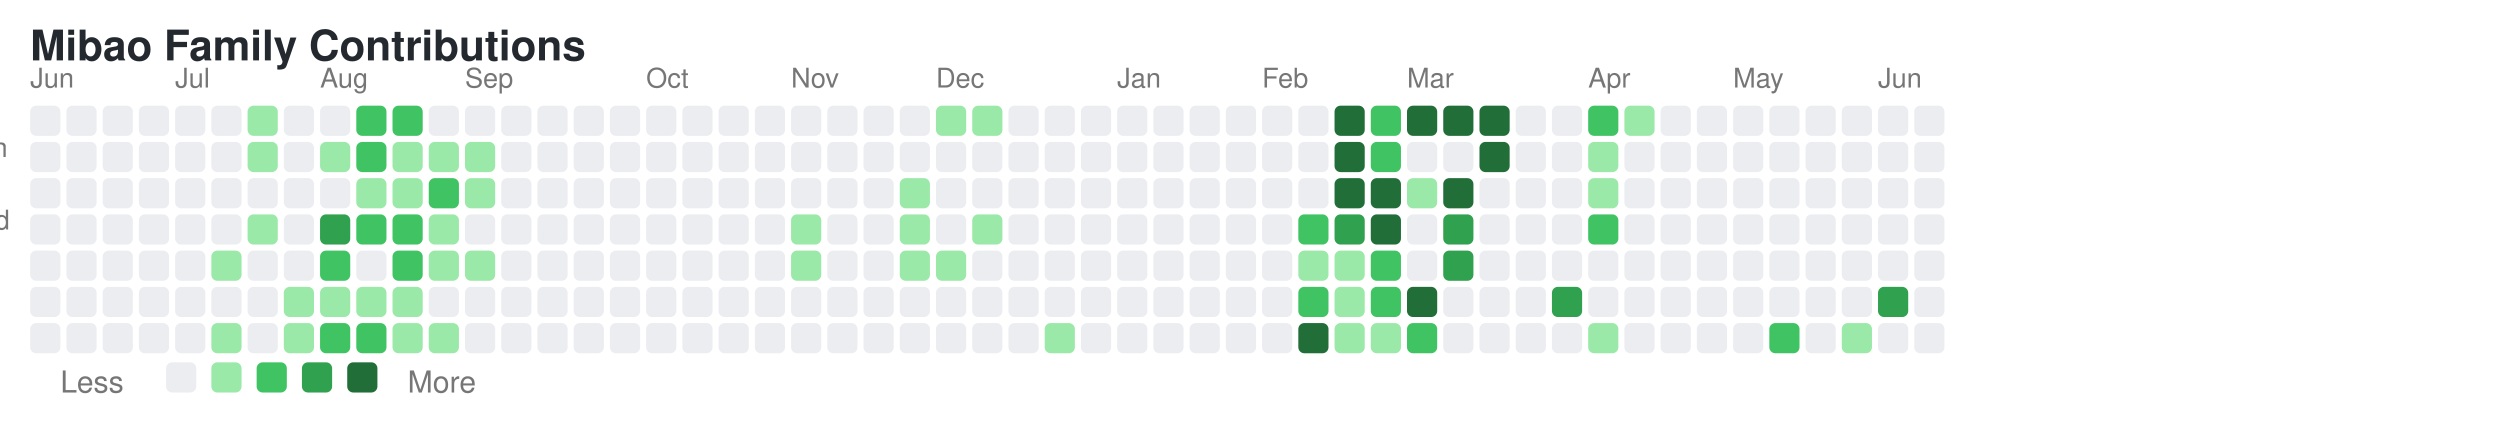
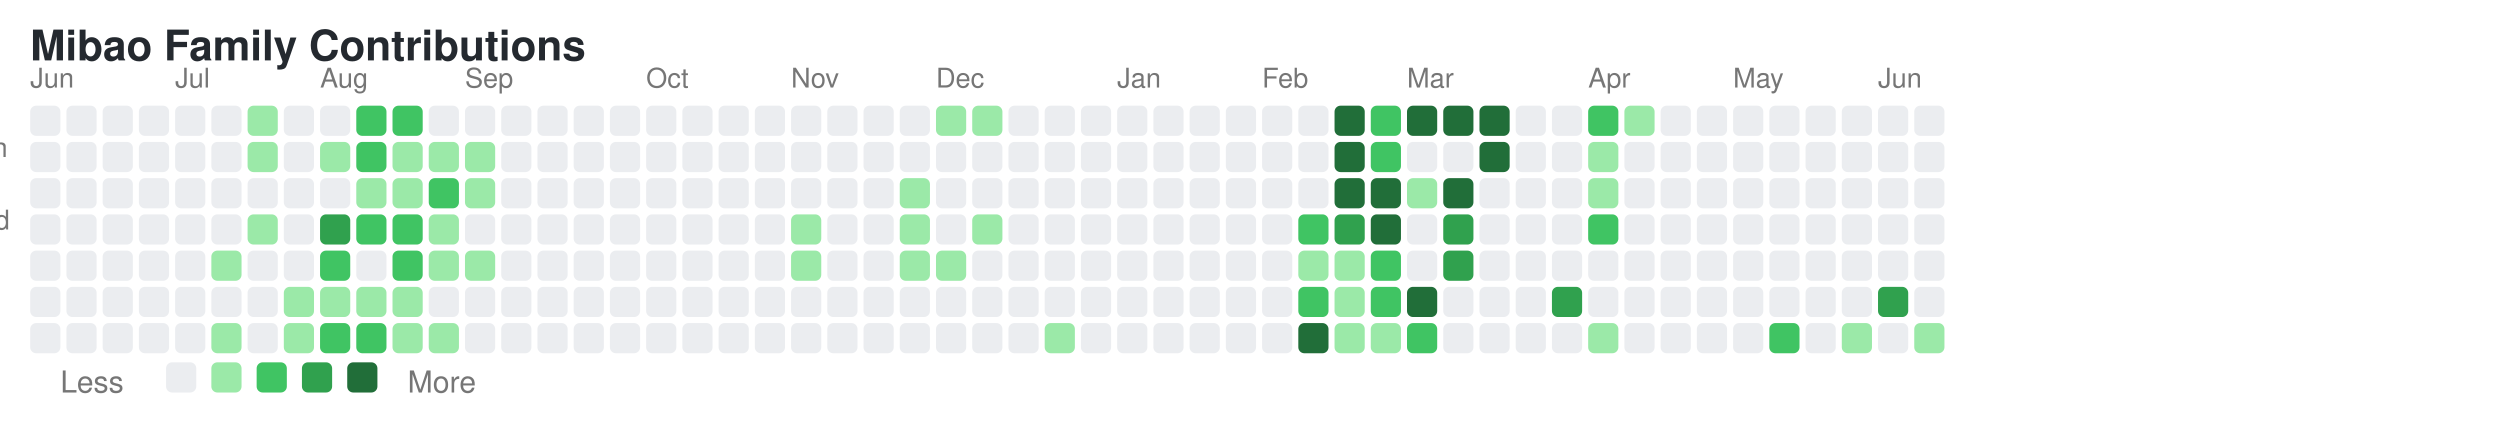
<svg xmlns="http://www.w3.org/2000/svg" width="828" height="140">
  <text x="10" y="20" font-family="-apple-system, BlinkMacSystemFont, Segoe UI, Helvetica, Arial, sans-serif" font-size="14" font-weight="600" fill="#24292f">Mibao Family Contributions</text>
  <g transform="translate(10, 35)">
    <text x="0" y="-6" font-family="-apple-system, BlinkMacSystemFont, Segoe UI, Helvetica, Arial, sans-serif" font-size="9" fill="#767676">Jun</text>
    <text x="48" y="-6" font-family="-apple-system, BlinkMacSystemFont, Segoe UI, Helvetica, Arial, sans-serif" font-size="9" fill="#767676">Jul</text>
    <text x="96" y="-6" font-family="-apple-system, BlinkMacSystemFont, Segoe UI, Helvetica, Arial, sans-serif" font-size="9" fill="#767676">Aug</text>
    <text x="144" y="-6" font-family="-apple-system, BlinkMacSystemFont, Segoe UI, Helvetica, Arial, sans-serif" font-size="9" fill="#767676">Sep</text>
    <text x="204" y="-6" font-family="-apple-system, BlinkMacSystemFont, Segoe UI, Helvetica, Arial, sans-serif" font-size="9" fill="#767676">Oct</text>
    <text x="252" y="-6" font-family="-apple-system, BlinkMacSystemFont, Segoe UI, Helvetica, Arial, sans-serif" font-size="9" fill="#767676">Nov</text>
    <text x="300" y="-6" font-family="-apple-system, BlinkMacSystemFont, Segoe UI, Helvetica, Arial, sans-serif" font-size="9" fill="#767676">Dec</text>
    <text x="360" y="-6" font-family="-apple-system, BlinkMacSystemFont, Segoe UI, Helvetica, Arial, sans-serif" font-size="9" fill="#767676">Jan</text>
    <text x="408" y="-6" font-family="-apple-system, BlinkMacSystemFont, Segoe UI, Helvetica, Arial, sans-serif" font-size="9" fill="#767676">Feb</text>
    <text x="456" y="-6" font-family="-apple-system, BlinkMacSystemFont, Segoe UI, Helvetica, Arial, sans-serif" font-size="9" fill="#767676">Mar</text>
    <text x="516" y="-6" font-family="-apple-system, BlinkMacSystemFont, Segoe UI, Helvetica, Arial, sans-serif" font-size="9" fill="#767676">Apr</text>
    <text x="564" y="-6" font-family="-apple-system, BlinkMacSystemFont, Segoe UI, Helvetica, Arial, sans-serif" font-size="9" fill="#767676">May</text>
    <text x="612" y="-6" font-family="-apple-system, BlinkMacSystemFont, Segoe UI, Helvetica, Arial, sans-serif" font-size="9" fill="#767676">Jun</text>
    <text x="-25" y="17.0" font-family="-apple-system, BlinkMacSystemFont, Segoe UI, Helvetica, Arial, sans-serif" font-size="9" fill="#767676">Mon</text>
    <text x="-25" y="41.0" font-family="-apple-system, BlinkMacSystemFont, Segoe UI, Helvetica, Arial, sans-serif" font-size="9" fill="#767676">Wed</text>
    <text x="-25" y="65.0" font-family="-apple-system, BlinkMacSystemFont, Segoe UI, Helvetica, Arial, sans-serif" font-size="9" fill="#767676">Fri</text>
    <rect x="0" y="0" width="10" height="10" fill="#ebedf0" rx="2" />
    <rect x="0" y="12" width="10" height="10" fill="#ebedf0" rx="2" />
    <rect x="0" y="24" width="10" height="10" fill="#ebedf0" rx="2" />
    <rect x="0" y="36" width="10" height="10" fill="#ebedf0" rx="2" />
    <rect x="0" y="48" width="10" height="10" fill="#ebedf0" rx="2" />
    <rect x="0" y="60" width="10" height="10" fill="#ebedf0" rx="2" />
    <rect x="0" y="72" width="10" height="10" fill="#ebedf0" rx="2" />
    <rect x="12" y="0" width="10" height="10" fill="#ebedf0" rx="2" />
    <rect x="12" y="12" width="10" height="10" fill="#ebedf0" rx="2" />
    <rect x="12" y="24" width="10" height="10" fill="#ebedf0" rx="2" />
    <rect x="12" y="36" width="10" height="10" fill="#ebedf0" rx="2" />
    <rect x="12" y="48" width="10" height="10" fill="#ebedf0" rx="2" />
    <rect x="12" y="60" width="10" height="10" fill="#ebedf0" rx="2" />
    <rect x="12" y="72" width="10" height="10" fill="#ebedf0" rx="2" />
    <rect x="24" y="0" width="10" height="10" fill="#ebedf0" rx="2" />
    <rect x="24" y="12" width="10" height="10" fill="#ebedf0" rx="2" />
    <rect x="24" y="24" width="10" height="10" fill="#ebedf0" rx="2" />
    <rect x="24" y="36" width="10" height="10" fill="#ebedf0" rx="2" />
    <rect x="24" y="48" width="10" height="10" fill="#ebedf0" rx="2" />
    <rect x="24" y="60" width="10" height="10" fill="#ebedf0" rx="2" />
    <rect x="24" y="72" width="10" height="10" fill="#ebedf0" rx="2" />
    <rect x="36" y="0" width="10" height="10" fill="#ebedf0" rx="2" />
    <rect x="36" y="12" width="10" height="10" fill="#ebedf0" rx="2" />
    <rect x="36" y="24" width="10" height="10" fill="#ebedf0" rx="2" />
    <rect x="36" y="36" width="10" height="10" fill="#ebedf0" rx="2" />
    <rect x="36" y="48" width="10" height="10" fill="#ebedf0" rx="2" />
    <rect x="36" y="60" width="10" height="10" fill="#ebedf0" rx="2" />
    <rect x="36" y="72" width="10" height="10" fill="#ebedf0" rx="2" />
    <rect x="48" y="0" width="10" height="10" fill="#ebedf0" rx="2" />
    <rect x="48" y="12" width="10" height="10" fill="#ebedf0" rx="2" />
    <rect x="48" y="24" width="10" height="10" fill="#ebedf0" rx="2" />
    <rect x="48" y="36" width="10" height="10" fill="#ebedf0" rx="2" />
    <rect x="48" y="48" width="10" height="10" fill="#ebedf0" rx="2" />
    <rect x="48" y="60" width="10" height="10" fill="#ebedf0" rx="2" />
    <rect x="48" y="72" width="10" height="10" fill="#ebedf0" rx="2" />
    <rect x="60" y="0" width="10" height="10" fill="#ebedf0" rx="2" />
    <rect x="60" y="12" width="10" height="10" fill="#ebedf0" rx="2" />
    <rect x="60" y="24" width="10" height="10" fill="#ebedf0" rx="2" />
    <rect x="60" y="36" width="10" height="10" fill="#ebedf0" rx="2" />
    <rect x="60" y="48" width="10" height="10" fill="#9be9a8" rx="2" />
    <rect x="60" y="60" width="10" height="10" fill="#ebedf0" rx="2" />
    <rect x="60" y="72" width="10" height="10" fill="#9be9a8" rx="2" />
    <rect x="72" y="0" width="10" height="10" fill="#9be9a8" rx="2" />
    <rect x="72" y="12" width="10" height="10" fill="#9be9a8" rx="2" />
    <rect x="72" y="24" width="10" height="10" fill="#ebedf0" rx="2" />
    <rect x="72" y="36" width="10" height="10" fill="#9be9a8" rx="2" />
    <rect x="72" y="48" width="10" height="10" fill="#ebedf0" rx="2" />
    <rect x="72" y="60" width="10" height="10" fill="#ebedf0" rx="2" />
    <rect x="72" y="72" width="10" height="10" fill="#ebedf0" rx="2" />
    <rect x="84" y="0" width="10" height="10" fill="#ebedf0" rx="2" />
    <rect x="84" y="12" width="10" height="10" fill="#ebedf0" rx="2" />
    <rect x="84" y="24" width="10" height="10" fill="#ebedf0" rx="2" />
    <rect x="84" y="36" width="10" height="10" fill="#ebedf0" rx="2" />
    <rect x="84" y="48" width="10" height="10" fill="#ebedf0" rx="2" />
    <rect x="84" y="60" width="10" height="10" fill="#9be9a8" rx="2" />
    <rect x="84" y="72" width="10" height="10" fill="#9be9a8" rx="2" />
    <rect x="96" y="0" width="10" height="10" fill="#ebedf0" rx="2" />
    <rect x="96" y="12" width="10" height="10" fill="#9be9a8" rx="2" />
    <rect x="96" y="24" width="10" height="10" fill="#ebedf0" rx="2" />
    <rect x="96" y="36" width="10" height="10" fill="#30a14e" rx="2" />
    <rect x="96" y="48" width="10" height="10" fill="#40c463" rx="2" />
    <rect x="96" y="60" width="10" height="10" fill="#9be9a8" rx="2" />
    <rect x="96" y="72" width="10" height="10" fill="#40c463" rx="2" />
    <rect x="108" y="0" width="10" height="10" fill="#40c463" rx="2" />
    <rect x="108" y="12" width="10" height="10" fill="#40c463" rx="2" />
    <rect x="108" y="24" width="10" height="10" fill="#9be9a8" rx="2" />
    <rect x="108" y="36" width="10" height="10" fill="#40c463" rx="2" />
    <rect x="108" y="48" width="10" height="10" fill="#ebedf0" rx="2" />
    <rect x="108" y="60" width="10" height="10" fill="#9be9a8" rx="2" />
    <rect x="108" y="72" width="10" height="10" fill="#40c463" rx="2" />
    <rect x="120" y="0" width="10" height="10" fill="#40c463" rx="2" />
    <rect x="120" y="12" width="10" height="10" fill="#9be9a8" rx="2" />
    <rect x="120" y="24" width="10" height="10" fill="#9be9a8" rx="2" />
    <rect x="120" y="36" width="10" height="10" fill="#40c463" rx="2" />
    <rect x="120" y="48" width="10" height="10" fill="#40c463" rx="2" />
    <rect x="120" y="60" width="10" height="10" fill="#9be9a8" rx="2" />
    <rect x="120" y="72" width="10" height="10" fill="#9be9a8" rx="2" />
    <rect x="132" y="0" width="10" height="10" fill="#ebedf0" rx="2" />
    <rect x="132" y="12" width="10" height="10" fill="#9be9a8" rx="2" />
    <rect x="132" y="24" width="10" height="10" fill="#40c463" rx="2" />
    <rect x="132" y="36" width="10" height="10" fill="#9be9a8" rx="2" />
    <rect x="132" y="48" width="10" height="10" fill="#9be9a8" rx="2" />
    <rect x="132" y="60" width="10" height="10" fill="#ebedf0" rx="2" />
    <rect x="132" y="72" width="10" height="10" fill="#9be9a8" rx="2" />
    <rect x="144" y="0" width="10" height="10" fill="#ebedf0" rx="2" />
    <rect x="144" y="12" width="10" height="10" fill="#9be9a8" rx="2" />
    <rect x="144" y="24" width="10" height="10" fill="#9be9a8" rx="2" />
    <rect x="144" y="36" width="10" height="10" fill="#ebedf0" rx="2" />
    <rect x="144" y="48" width="10" height="10" fill="#9be9a8" rx="2" />
    <rect x="144" y="60" width="10" height="10" fill="#ebedf0" rx="2" />
    <rect x="144" y="72" width="10" height="10" fill="#ebedf0" rx="2" />
    <rect x="156" y="0" width="10" height="10" fill="#ebedf0" rx="2" />
    <rect x="156" y="12" width="10" height="10" fill="#ebedf0" rx="2" />
    <rect x="156" y="24" width="10" height="10" fill="#ebedf0" rx="2" />
    <rect x="156" y="36" width="10" height="10" fill="#ebedf0" rx="2" />
    <rect x="156" y="48" width="10" height="10" fill="#ebedf0" rx="2" />
    <rect x="156" y="60" width="10" height="10" fill="#ebedf0" rx="2" />
    <rect x="156" y="72" width="10" height="10" fill="#ebedf0" rx="2" />
    <rect x="168" y="0" width="10" height="10" fill="#ebedf0" rx="2" />
    <rect x="168" y="12" width="10" height="10" fill="#ebedf0" rx="2" />
    <rect x="168" y="24" width="10" height="10" fill="#ebedf0" rx="2" />
    <rect x="168" y="36" width="10" height="10" fill="#ebedf0" rx="2" />
    <rect x="168" y="48" width="10" height="10" fill="#ebedf0" rx="2" />
    <rect x="168" y="60" width="10" height="10" fill="#ebedf0" rx="2" />
    <rect x="168" y="72" width="10" height="10" fill="#ebedf0" rx="2" />
    <rect x="180" y="0" width="10" height="10" fill="#ebedf0" rx="2" />
    <rect x="180" y="12" width="10" height="10" fill="#ebedf0" rx="2" />
    <rect x="180" y="24" width="10" height="10" fill="#ebedf0" rx="2" />
    <rect x="180" y="36" width="10" height="10" fill="#ebedf0" rx="2" />
    <rect x="180" y="48" width="10" height="10" fill="#ebedf0" rx="2" />
    <rect x="180" y="60" width="10" height="10" fill="#ebedf0" rx="2" />
    <rect x="180" y="72" width="10" height="10" fill="#ebedf0" rx="2" />
    <rect x="192" y="0" width="10" height="10" fill="#ebedf0" rx="2" />
    <rect x="192" y="12" width="10" height="10" fill="#ebedf0" rx="2" />
    <rect x="192" y="24" width="10" height="10" fill="#ebedf0" rx="2" />
    <rect x="192" y="36" width="10" height="10" fill="#ebedf0" rx="2" />
    <rect x="192" y="48" width="10" height="10" fill="#ebedf0" rx="2" />
    <rect x="192" y="60" width="10" height="10" fill="#ebedf0" rx="2" />
    <rect x="192" y="72" width="10" height="10" fill="#ebedf0" rx="2" />
    <rect x="204" y="0" width="10" height="10" fill="#ebedf0" rx="2" />
    <rect x="204" y="12" width="10" height="10" fill="#ebedf0" rx="2" />
    <rect x="204" y="24" width="10" height="10" fill="#ebedf0" rx="2" />
    <rect x="204" y="36" width="10" height="10" fill="#ebedf0" rx="2" />
    <rect x="204" y="48" width="10" height="10" fill="#ebedf0" rx="2" />
    <rect x="204" y="60" width="10" height="10" fill="#ebedf0" rx="2" />
    <rect x="204" y="72" width="10" height="10" fill="#ebedf0" rx="2" />
    <rect x="216" y="0" width="10" height="10" fill="#ebedf0" rx="2" />
    <rect x="216" y="12" width="10" height="10" fill="#ebedf0" rx="2" />
    <rect x="216" y="24" width="10" height="10" fill="#ebedf0" rx="2" />
    <rect x="216" y="36" width="10" height="10" fill="#ebedf0" rx="2" />
    <rect x="216" y="48" width="10" height="10" fill="#ebedf0" rx="2" />
    <rect x="216" y="60" width="10" height="10" fill="#ebedf0" rx="2" />
    <rect x="216" y="72" width="10" height="10" fill="#ebedf0" rx="2" />
    <rect x="228" y="0" width="10" height="10" fill="#ebedf0" rx="2" />
    <rect x="228" y="12" width="10" height="10" fill="#ebedf0" rx="2" />
    <rect x="228" y="24" width="10" height="10" fill="#ebedf0" rx="2" />
    <rect x="228" y="36" width="10" height="10" fill="#ebedf0" rx="2" />
    <rect x="228" y="48" width="10" height="10" fill="#ebedf0" rx="2" />
    <rect x="228" y="60" width="10" height="10" fill="#ebedf0" rx="2" />
    <rect x="228" y="72" width="10" height="10" fill="#ebedf0" rx="2" />
    <rect x="240" y="0" width="10" height="10" fill="#ebedf0" rx="2" />
    <rect x="240" y="12" width="10" height="10" fill="#ebedf0" rx="2" />
    <rect x="240" y="24" width="10" height="10" fill="#ebedf0" rx="2" />
    <rect x="240" y="36" width="10" height="10" fill="#ebedf0" rx="2" />
    <rect x="240" y="48" width="10" height="10" fill="#ebedf0" rx="2" />
    <rect x="240" y="60" width="10" height="10" fill="#ebedf0" rx="2" />
    <rect x="240" y="72" width="10" height="10" fill="#ebedf0" rx="2" />
    <rect x="252" y="0" width="10" height="10" fill="#ebedf0" rx="2" />
    <rect x="252" y="12" width="10" height="10" fill="#ebedf0" rx="2" />
    <rect x="252" y="24" width="10" height="10" fill="#ebedf0" rx="2" />
    <rect x="252" y="36" width="10" height="10" fill="#9be9a8" rx="2" />
    <rect x="252" y="48" width="10" height="10" fill="#9be9a8" rx="2" />
    <rect x="252" y="60" width="10" height="10" fill="#ebedf0" rx="2" />
    <rect x="252" y="72" width="10" height="10" fill="#ebedf0" rx="2" />
    <rect x="264" y="0" width="10" height="10" fill="#ebedf0" rx="2" />
    <rect x="264" y="12" width="10" height="10" fill="#ebedf0" rx="2" />
    <rect x="264" y="24" width="10" height="10" fill="#ebedf0" rx="2" />
    <rect x="264" y="36" width="10" height="10" fill="#ebedf0" rx="2" />
    <rect x="264" y="48" width="10" height="10" fill="#ebedf0" rx="2" />
    <rect x="264" y="60" width="10" height="10" fill="#ebedf0" rx="2" />
    <rect x="264" y="72" width="10" height="10" fill="#ebedf0" rx="2" />
    <rect x="276" y="0" width="10" height="10" fill="#ebedf0" rx="2" />
    <rect x="276" y="12" width="10" height="10" fill="#ebedf0" rx="2" />
    <rect x="276" y="24" width="10" height="10" fill="#ebedf0" rx="2" />
    <rect x="276" y="36" width="10" height="10" fill="#ebedf0" rx="2" />
    <rect x="276" y="48" width="10" height="10" fill="#ebedf0" rx="2" />
    <rect x="276" y="60" width="10" height="10" fill="#ebedf0" rx="2" />
    <rect x="276" y="72" width="10" height="10" fill="#ebedf0" rx="2" />
    <rect x="288" y="0" width="10" height="10" fill="#ebedf0" rx="2" />
    <rect x="288" y="12" width="10" height="10" fill="#ebedf0" rx="2" />
    <rect x="288" y="24" width="10" height="10" fill="#9be9a8" rx="2" />
    <rect x="288" y="36" width="10" height="10" fill="#9be9a8" rx="2" />
    <rect x="288" y="48" width="10" height="10" fill="#9be9a8" rx="2" />
    <rect x="288" y="60" width="10" height="10" fill="#ebedf0" rx="2" />
    <rect x="288" y="72" width="10" height="10" fill="#ebedf0" rx="2" />
    <rect x="300" y="0" width="10" height="10" fill="#9be9a8" rx="2" />
    <rect x="300" y="12" width="10" height="10" fill="#ebedf0" rx="2" />
    <rect x="300" y="24" width="10" height="10" fill="#ebedf0" rx="2" />
    <rect x="300" y="36" width="10" height="10" fill="#ebedf0" rx="2" />
    <rect x="300" y="48" width="10" height="10" fill="#9be9a8" rx="2" />
    <rect x="300" y="60" width="10" height="10" fill="#ebedf0" rx="2" />
    <rect x="300" y="72" width="10" height="10" fill="#ebedf0" rx="2" />
    <rect x="312" y="0" width="10" height="10" fill="#9be9a8" rx="2" />
    <rect x="312" y="12" width="10" height="10" fill="#ebedf0" rx="2" />
    <rect x="312" y="24" width="10" height="10" fill="#ebedf0" rx="2" />
    <rect x="312" y="36" width="10" height="10" fill="#9be9a8" rx="2" />
    <rect x="312" y="48" width="10" height="10" fill="#ebedf0" rx="2" />
    <rect x="312" y="60" width="10" height="10" fill="#ebedf0" rx="2" />
    <rect x="312" y="72" width="10" height="10" fill="#ebedf0" rx="2" />
    <rect x="324" y="0" width="10" height="10" fill="#ebedf0" rx="2" />
    <rect x="324" y="12" width="10" height="10" fill="#ebedf0" rx="2" />
    <rect x="324" y="24" width="10" height="10" fill="#ebedf0" rx="2" />
    <rect x="324" y="36" width="10" height="10" fill="#ebedf0" rx="2" />
    <rect x="324" y="48" width="10" height="10" fill="#ebedf0" rx="2" />
    <rect x="324" y="60" width="10" height="10" fill="#ebedf0" rx="2" />
    <rect x="324" y="72" width="10" height="10" fill="#ebedf0" rx="2" />
    <rect x="336" y="0" width="10" height="10" fill="#ebedf0" rx="2" />
    <rect x="336" y="12" width="10" height="10" fill="#ebedf0" rx="2" />
    <rect x="336" y="24" width="10" height="10" fill="#ebedf0" rx="2" />
    <rect x="336" y="36" width="10" height="10" fill="#ebedf0" rx="2" />
    <rect x="336" y="48" width="10" height="10" fill="#ebedf0" rx="2" />
    <rect x="336" y="60" width="10" height="10" fill="#ebedf0" rx="2" />
    <rect x="336" y="72" width="10" height="10" fill="#9be9a8" rx="2" />
    <rect x="348" y="0" width="10" height="10" fill="#ebedf0" rx="2" />
    <rect x="348" y="12" width="10" height="10" fill="#ebedf0" rx="2" />
    <rect x="348" y="24" width="10" height="10" fill="#ebedf0" rx="2" />
    <rect x="348" y="36" width="10" height="10" fill="#ebedf0" rx="2" />
    <rect x="348" y="48" width="10" height="10" fill="#ebedf0" rx="2" />
    <rect x="348" y="60" width="10" height="10" fill="#ebedf0" rx="2" />
    <rect x="348" y="72" width="10" height="10" fill="#ebedf0" rx="2" />
    <rect x="360" y="0" width="10" height="10" fill="#ebedf0" rx="2" />
    <rect x="360" y="12" width="10" height="10" fill="#ebedf0" rx="2" />
    <rect x="360" y="24" width="10" height="10" fill="#ebedf0" rx="2" />
    <rect x="360" y="36" width="10" height="10" fill="#ebedf0" rx="2" />
    <rect x="360" y="48" width="10" height="10" fill="#ebedf0" rx="2" />
    <rect x="360" y="60" width="10" height="10" fill="#ebedf0" rx="2" />
    <rect x="360" y="72" width="10" height="10" fill="#ebedf0" rx="2" />
    <rect x="372" y="0" width="10" height="10" fill="#ebedf0" rx="2" />
    <rect x="372" y="12" width="10" height="10" fill="#ebedf0" rx="2" />
    <rect x="372" y="24" width="10" height="10" fill="#ebedf0" rx="2" />
    <rect x="372" y="36" width="10" height="10" fill="#ebedf0" rx="2" />
    <rect x="372" y="48" width="10" height="10" fill="#ebedf0" rx="2" />
    <rect x="372" y="60" width="10" height="10" fill="#ebedf0" rx="2" />
    <rect x="372" y="72" width="10" height="10" fill="#ebedf0" rx="2" />
    <rect x="384" y="0" width="10" height="10" fill="#ebedf0" rx="2" />
    <rect x="384" y="12" width="10" height="10" fill="#ebedf0" rx="2" />
    <rect x="384" y="24" width="10" height="10" fill="#ebedf0" rx="2" />
    <rect x="384" y="36" width="10" height="10" fill="#ebedf0" rx="2" />
    <rect x="384" y="48" width="10" height="10" fill="#ebedf0" rx="2" />
    <rect x="384" y="60" width="10" height="10" fill="#ebedf0" rx="2" />
    <rect x="384" y="72" width="10" height="10" fill="#ebedf0" rx="2" />
    <rect x="396" y="0" width="10" height="10" fill="#ebedf0" rx="2" />
    <rect x="396" y="12" width="10" height="10" fill="#ebedf0" rx="2" />
    <rect x="396" y="24" width="10" height="10" fill="#ebedf0" rx="2" />
    <rect x="396" y="36" width="10" height="10" fill="#ebedf0" rx="2" />
    <rect x="396" y="48" width="10" height="10" fill="#ebedf0" rx="2" />
    <rect x="396" y="60" width="10" height="10" fill="#ebedf0" rx="2" />
    <rect x="396" y="72" width="10" height="10" fill="#ebedf0" rx="2" />
    <rect x="408" y="0" width="10" height="10" fill="#ebedf0" rx="2" />
    <rect x="408" y="12" width="10" height="10" fill="#ebedf0" rx="2" />
    <rect x="408" y="24" width="10" height="10" fill="#ebedf0" rx="2" />
    <rect x="408" y="36" width="10" height="10" fill="#ebedf0" rx="2" />
    <rect x="408" y="48" width="10" height="10" fill="#ebedf0" rx="2" />
    <rect x="408" y="60" width="10" height="10" fill="#ebedf0" rx="2" />
    <rect x="408" y="72" width="10" height="10" fill="#ebedf0" rx="2" />
    <rect x="420" y="0" width="10" height="10" fill="#ebedf0" rx="2" />
    <rect x="420" y="12" width="10" height="10" fill="#ebedf0" rx="2" />
    <rect x="420" y="24" width="10" height="10" fill="#ebedf0" rx="2" />
    <rect x="420" y="36" width="10" height="10" fill="#40c463" rx="2" />
    <rect x="420" y="48" width="10" height="10" fill="#9be9a8" rx="2" />
    <rect x="420" y="60" width="10" height="10" fill="#40c463" rx="2" />
    <rect x="420" y="72" width="10" height="10" fill="#216e39" rx="2" />
    <rect x="432" y="0" width="10" height="10" fill="#216e39" rx="2" />
    <rect x="432" y="12" width="10" height="10" fill="#216e39" rx="2" />
    <rect x="432" y="24" width="10" height="10" fill="#216e39" rx="2" />
    <rect x="432" y="36" width="10" height="10" fill="#30a14e" rx="2" />
    <rect x="432" y="48" width="10" height="10" fill="#9be9a8" rx="2" />
    <rect x="432" y="60" width="10" height="10" fill="#9be9a8" rx="2" />
    <rect x="432" y="72" width="10" height="10" fill="#9be9a8" rx="2" />
    <rect x="444" y="0" width="10" height="10" fill="#40c463" rx="2" />
    <rect x="444" y="12" width="10" height="10" fill="#40c463" rx="2" />
    <rect x="444" y="24" width="10" height="10" fill="#216e39" rx="2" />
    <rect x="444" y="36" width="10" height="10" fill="#216e39" rx="2" />
    <rect x="444" y="48" width="10" height="10" fill="#40c463" rx="2" />
    <rect x="444" y="60" width="10" height="10" fill="#40c463" rx="2" />
    <rect x="444" y="72" width="10" height="10" fill="#9be9a8" rx="2" />
    <rect x="456" y="0" width="10" height="10" fill="#216e39" rx="2" />
    <rect x="456" y="12" width="10" height="10" fill="#ebedf0" rx="2" />
    <rect x="456" y="24" width="10" height="10" fill="#9be9a8" rx="2" />
    <rect x="456" y="36" width="10" height="10" fill="#ebedf0" rx="2" />
    <rect x="456" y="48" width="10" height="10" fill="#ebedf0" rx="2" />
    <rect x="456" y="60" width="10" height="10" fill="#216e39" rx="2" />
    <rect x="456" y="72" width="10" height="10" fill="#40c463" rx="2" />
    <rect x="468" y="0" width="10" height="10" fill="#216e39" rx="2" />
    <rect x="468" y="12" width="10" height="10" fill="#ebedf0" rx="2" />
    <rect x="468" y="24" width="10" height="10" fill="#216e39" rx="2" />
    <rect x="468" y="36" width="10" height="10" fill="#30a14e" rx="2" />
    <rect x="468" y="48" width="10" height="10" fill="#30a14e" rx="2" />
    <rect x="468" y="60" width="10" height="10" fill="#ebedf0" rx="2" />
    <rect x="468" y="72" width="10" height="10" fill="#ebedf0" rx="2" />
    <rect x="480" y="0" width="10" height="10" fill="#216e39" rx="2" />
    <rect x="480" y="12" width="10" height="10" fill="#216e39" rx="2" />
    <rect x="480" y="24" width="10" height="10" fill="#ebedf0" rx="2" />
    <rect x="480" y="36" width="10" height="10" fill="#ebedf0" rx="2" />
    <rect x="480" y="48" width="10" height="10" fill="#ebedf0" rx="2" />
    <rect x="480" y="60" width="10" height="10" fill="#ebedf0" rx="2" />
    <rect x="480" y="72" width="10" height="10" fill="#ebedf0" rx="2" />
    <rect x="492" y="0" width="10" height="10" fill="#ebedf0" rx="2" />
    <rect x="492" y="12" width="10" height="10" fill="#ebedf0" rx="2" />
    <rect x="492" y="24" width="10" height="10" fill="#ebedf0" rx="2" />
    <rect x="492" y="36" width="10" height="10" fill="#ebedf0" rx="2" />
    <rect x="492" y="48" width="10" height="10" fill="#ebedf0" rx="2" />
    <rect x="492" y="60" width="10" height="10" fill="#ebedf0" rx="2" />
    <rect x="492" y="72" width="10" height="10" fill="#ebedf0" rx="2" />
    <rect x="504" y="0" width="10" height="10" fill="#ebedf0" rx="2" />
    <rect x="504" y="12" width="10" height="10" fill="#ebedf0" rx="2" />
    <rect x="504" y="24" width="10" height="10" fill="#ebedf0" rx="2" />
    <rect x="504" y="36" width="10" height="10" fill="#ebedf0" rx="2" />
    <rect x="504" y="48" width="10" height="10" fill="#ebedf0" rx="2" />
    <rect x="504" y="60" width="10" height="10" fill="#30a14e" rx="2" />
    <rect x="504" y="72" width="10" height="10" fill="#ebedf0" rx="2" />
    <rect x="516" y="0" width="10" height="10" fill="#40c463" rx="2" />
    <rect x="516" y="12" width="10" height="10" fill="#9be9a8" rx="2" />
    <rect x="516" y="24" width="10" height="10" fill="#9be9a8" rx="2" />
    <rect x="516" y="36" width="10" height="10" fill="#40c463" rx="2" />
    <rect x="516" y="48" width="10" height="10" fill="#ebedf0" rx="2" />
    <rect x="516" y="60" width="10" height="10" fill="#ebedf0" rx="2" />
    <rect x="516" y="72" width="10" height="10" fill="#9be9a8" rx="2" />
    <rect x="528" y="0" width="10" height="10" fill="#9be9a8" rx="2" />
    <rect x="528" y="12" width="10" height="10" fill="#ebedf0" rx="2" />
    <rect x="528" y="24" width="10" height="10" fill="#ebedf0" rx="2" />
    <rect x="528" y="36" width="10" height="10" fill="#ebedf0" rx="2" />
    <rect x="528" y="48" width="10" height="10" fill="#ebedf0" rx="2" />
    <rect x="528" y="60" width="10" height="10" fill="#ebedf0" rx="2" />
    <rect x="528" y="72" width="10" height="10" fill="#ebedf0" rx="2" />
    <rect x="540" y="0" width="10" height="10" fill="#ebedf0" rx="2" />
    <rect x="540" y="12" width="10" height="10" fill="#ebedf0" rx="2" />
    <rect x="540" y="24" width="10" height="10" fill="#ebedf0" rx="2" />
    <rect x="540" y="36" width="10" height="10" fill="#ebedf0" rx="2" />
    <rect x="540" y="48" width="10" height="10" fill="#ebedf0" rx="2" />
    <rect x="540" y="60" width="10" height="10" fill="#ebedf0" rx="2" />
    <rect x="540" y="72" width="10" height="10" fill="#ebedf0" rx="2" />
    <rect x="552" y="0" width="10" height="10" fill="#ebedf0" rx="2" />
    <rect x="552" y="12" width="10" height="10" fill="#ebedf0" rx="2" />
    <rect x="552" y="24" width="10" height="10" fill="#ebedf0" rx="2" />
    <rect x="552" y="36" width="10" height="10" fill="#ebedf0" rx="2" />
    <rect x="552" y="48" width="10" height="10" fill="#ebedf0" rx="2" />
    <rect x="552" y="60" width="10" height="10" fill="#ebedf0" rx="2" />
    <rect x="552" y="72" width="10" height="10" fill="#ebedf0" rx="2" />
    <rect x="564" y="0" width="10" height="10" fill="#ebedf0" rx="2" />
    <rect x="564" y="12" width="10" height="10" fill="#ebedf0" rx="2" />
    <rect x="564" y="24" width="10" height="10" fill="#ebedf0" rx="2" />
    <rect x="564" y="36" width="10" height="10" fill="#ebedf0" rx="2" />
    <rect x="564" y="48" width="10" height="10" fill="#ebedf0" rx="2" />
    <rect x="564" y="60" width="10" height="10" fill="#ebedf0" rx="2" />
    <rect x="564" y="72" width="10" height="10" fill="#ebedf0" rx="2" />
    <rect x="576" y="0" width="10" height="10" fill="#ebedf0" rx="2" />
    <rect x="576" y="12" width="10" height="10" fill="#ebedf0" rx="2" />
    <rect x="576" y="24" width="10" height="10" fill="#ebedf0" rx="2" />
    <rect x="576" y="36" width="10" height="10" fill="#ebedf0" rx="2" />
    <rect x="576" y="48" width="10" height="10" fill="#ebedf0" rx="2" />
    <rect x="576" y="60" width="10" height="10" fill="#ebedf0" rx="2" />
    <rect x="576" y="72" width="10" height="10" fill="#40c463" rx="2" />
    <rect x="588" y="0" width="10" height="10" fill="#ebedf0" rx="2" />
    <rect x="588" y="12" width="10" height="10" fill="#ebedf0" rx="2" />
    <rect x="588" y="24" width="10" height="10" fill="#ebedf0" rx="2" />
    <rect x="588" y="36" width="10" height="10" fill="#ebedf0" rx="2" />
    <rect x="588" y="48" width="10" height="10" fill="#ebedf0" rx="2" />
    <rect x="588" y="60" width="10" height="10" fill="#ebedf0" rx="2" />
    <rect x="588" y="72" width="10" height="10" fill="#ebedf0" rx="2" />
    <rect x="600" y="0" width="10" height="10" fill="#ebedf0" rx="2" />
    <rect x="600" y="12" width="10" height="10" fill="#ebedf0" rx="2" />
    <rect x="600" y="24" width="10" height="10" fill="#ebedf0" rx="2" />
    <rect x="600" y="36" width="10" height="10" fill="#ebedf0" rx="2" />
    <rect x="600" y="48" width="10" height="10" fill="#ebedf0" rx="2" />
    <rect x="600" y="60" width="10" height="10" fill="#ebedf0" rx="2" />
    <rect x="600" y="72" width="10" height="10" fill="#9be9a8" rx="2" />
    <rect x="612" y="0" width="10" height="10" fill="#ebedf0" rx="2" />
    <rect x="612" y="12" width="10" height="10" fill="#ebedf0" rx="2" />
    <rect x="612" y="24" width="10" height="10" fill="#ebedf0" rx="2" />
    <rect x="612" y="36" width="10" height="10" fill="#ebedf0" rx="2" />
    <rect x="612" y="48" width="10" height="10" fill="#ebedf0" rx="2" />
    <rect x="612" y="60" width="10" height="10" fill="#30a14e" rx="2" />
    <rect x="612" y="72" width="10" height="10" fill="#ebedf0" rx="2" />
    <rect x="624" y="0" width="10" height="10" fill="#ebedf0" rx="2" />
    <rect x="624" y="12" width="10" height="10" fill="#ebedf0" rx="2" />
    <rect x="624" y="24" width="10" height="10" fill="#ebedf0" rx="2" />
    <rect x="624" y="36" width="10" height="10" fill="#ebedf0" rx="2" />
    <rect x="624" y="48" width="10" height="10" fill="#ebedf0" rx="2" />
    <rect x="624" y="60" width="10" height="10" fill="#ebedf0" rx="2" />
-     <rect x="624" y="72" width="10" height="10" fill="#ebedf0" rx="2" />
+     <rect x="624" y="72" width="10" height="10" fill="#9be9a8" rx="2" />
    <text x="10" y="95" font-family="-apple-system, BlinkMacSystemFont, Segoe UI, Helvetica, Arial, sans-serif" font-size="10" fill="#767676">Less</text>
    <rect x="45" y="85" width="10" height="10" fill="#ebedf0" rx="2" />
    <rect x="60" y="85" width="10" height="10" fill="#9be9a8" rx="2" />
    <rect x="75" y="85" width="10" height="10" fill="#40c463" rx="2" />
    <rect x="90" y="85" width="10" height="10" fill="#30a14e" rx="2" />
    <rect x="105" y="85" width="10" height="10" fill="#216e39" rx="2" />
    <text x="125" y="95" font-family="-apple-system, BlinkMacSystemFont, Segoe UI, Helvetica, Arial, sans-serif" font-size="10" fill="#767676">More</text>
  </g>
</svg>
